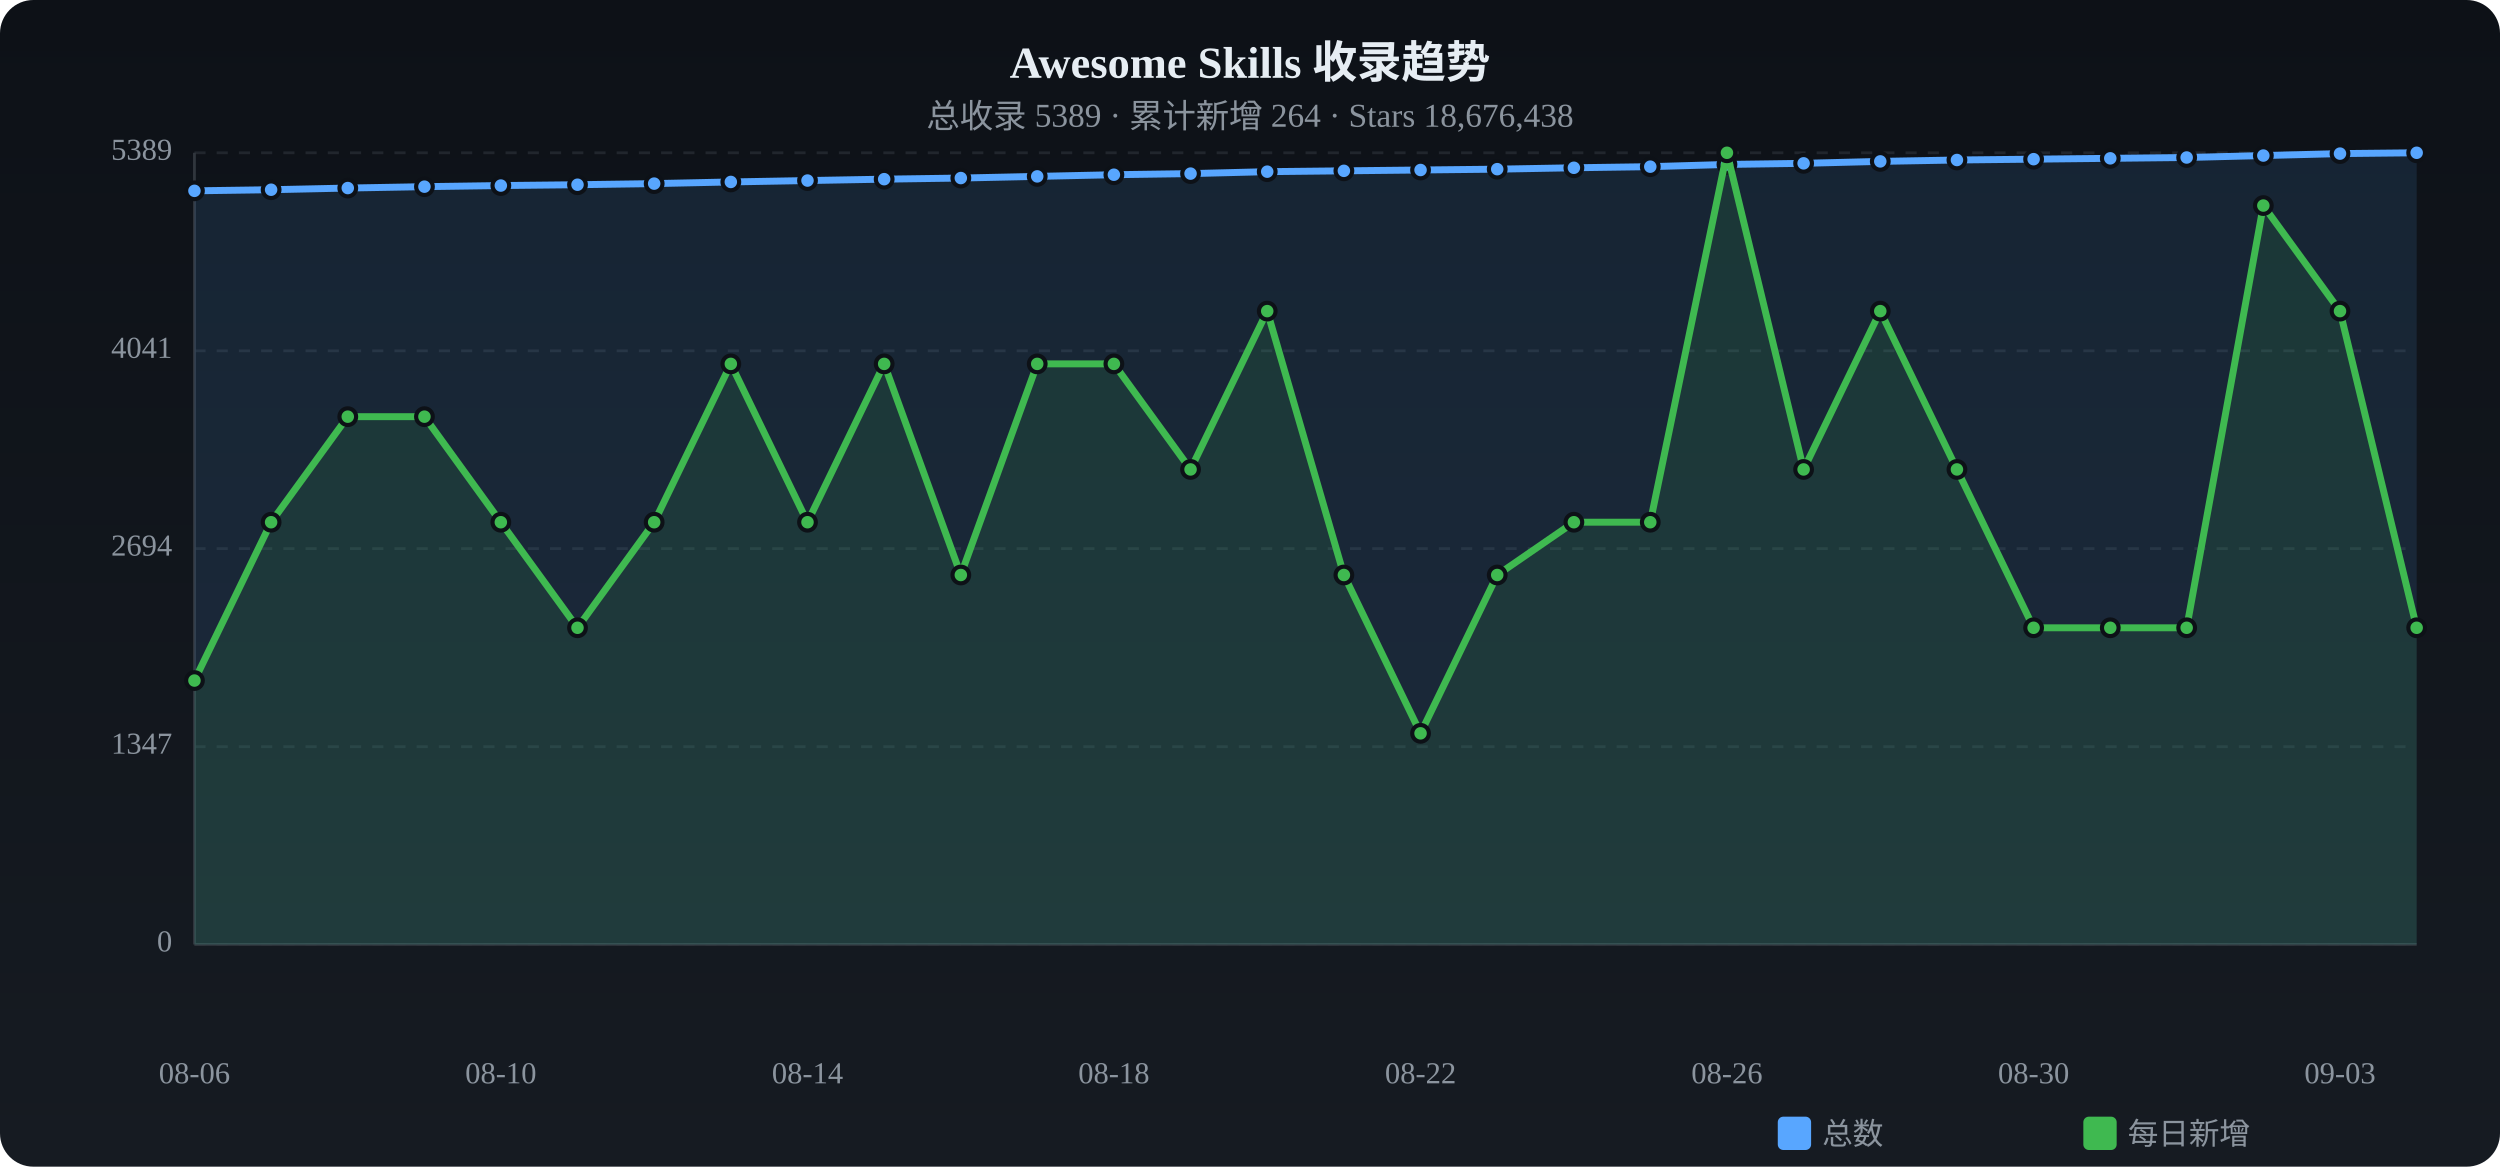
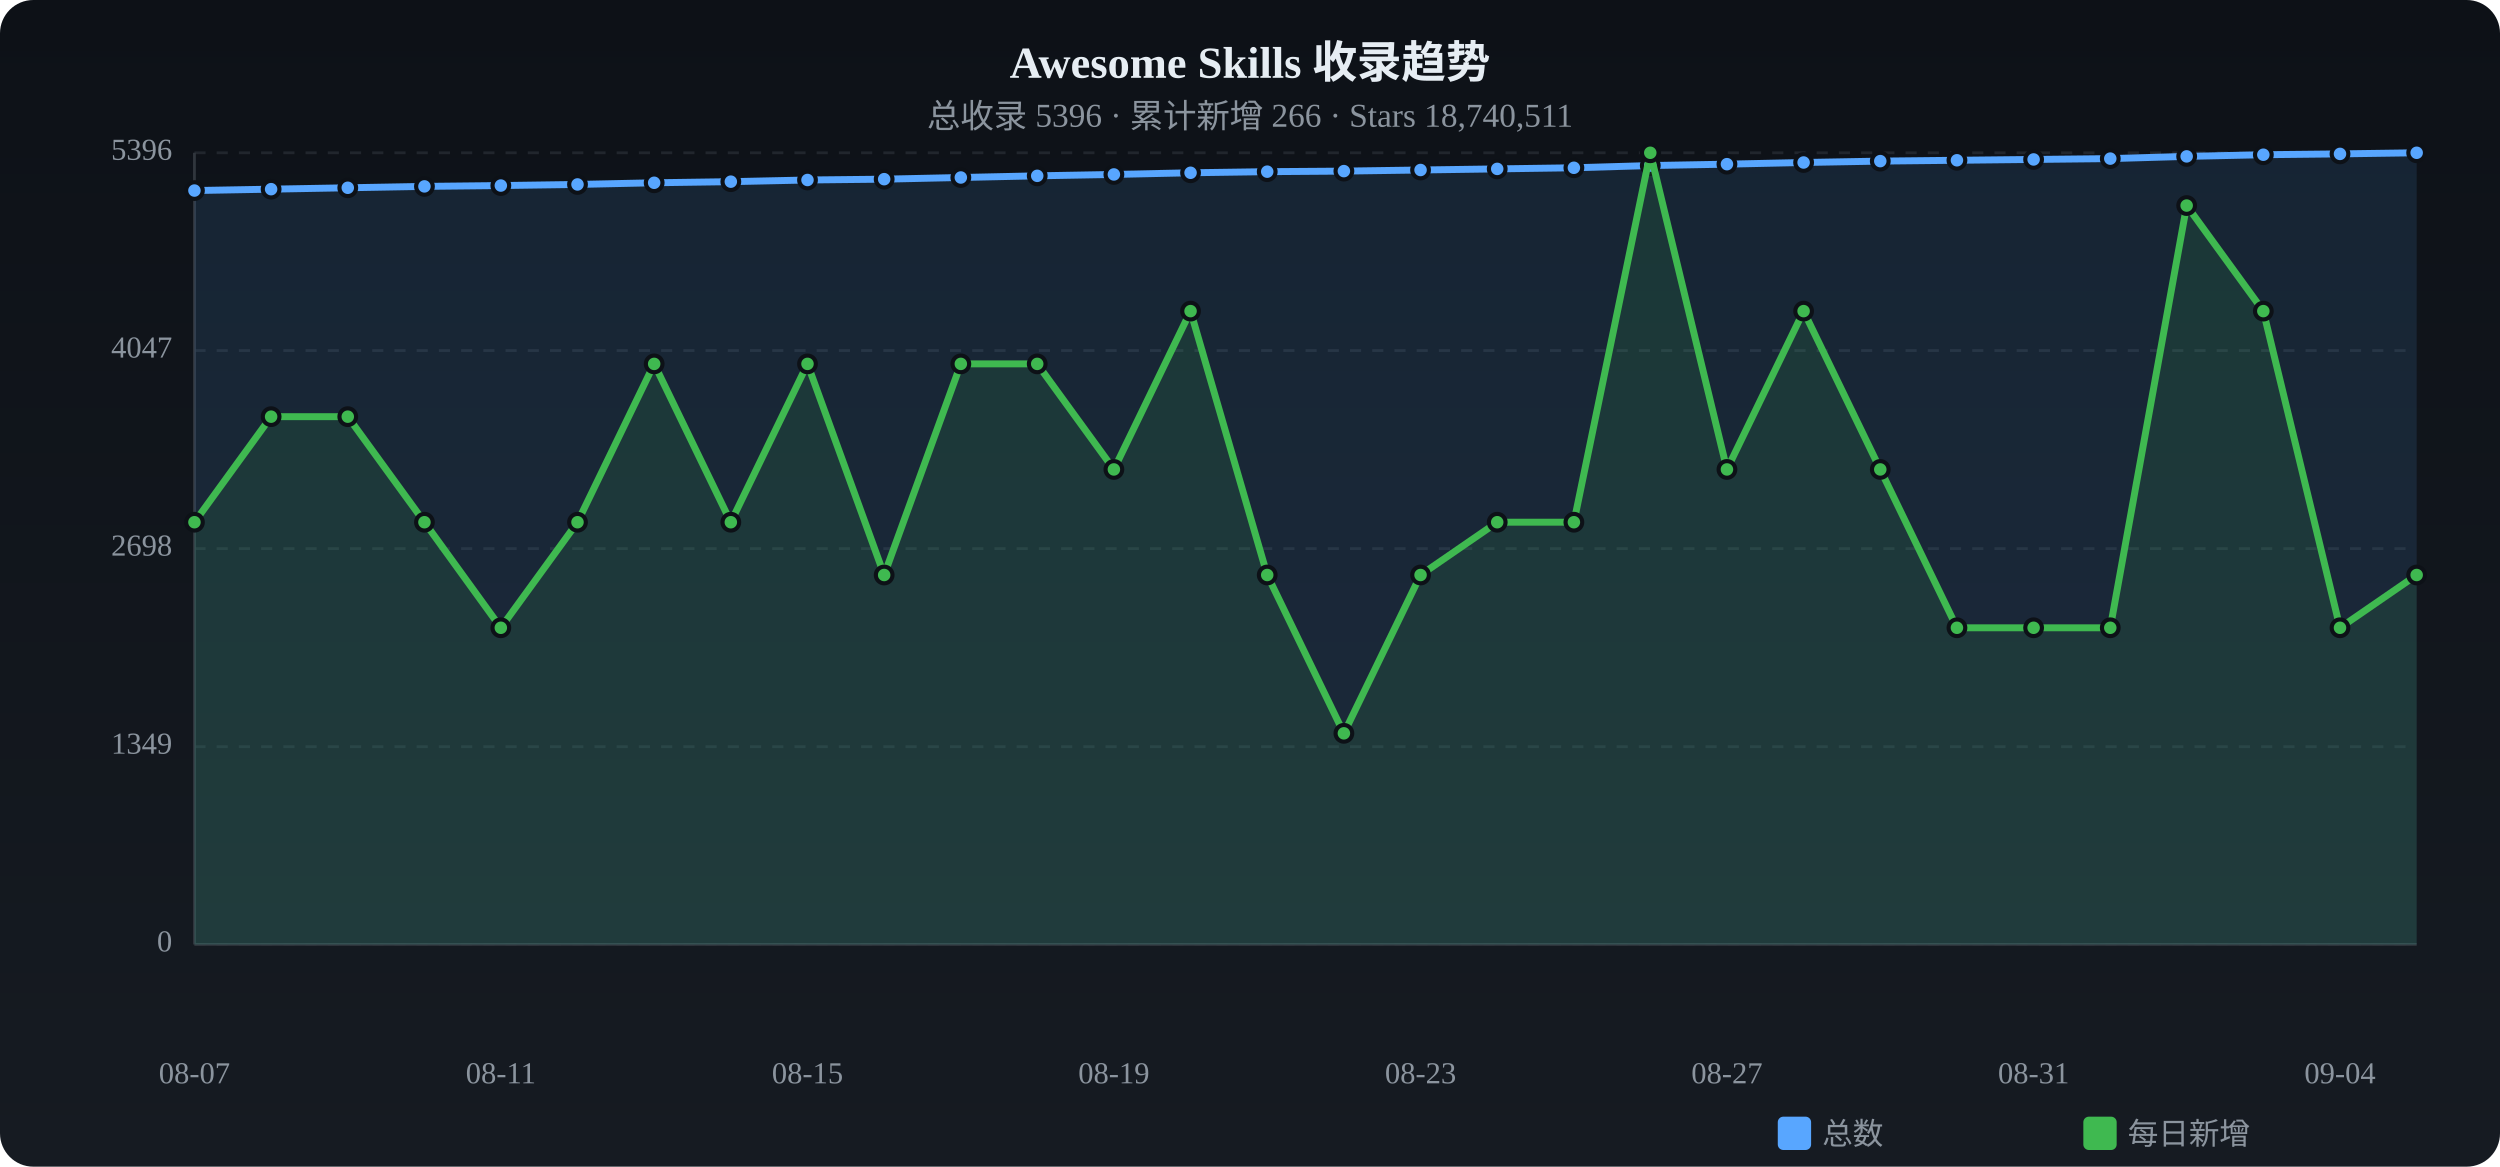
<svg xmlns="http://www.w3.org/2000/svg" viewBox="0 0 900 420" width="900" height="420">
  <defs>
    <linearGradient id="tbg" x1="0%" y1="0%" x2="0%" y2="100%">
      <stop offset="0%" stop-color="#0d1117" />
      <stop offset="100%" stop-color="#161b22" />
    </linearGradient>
  </defs>
  <rect width="900" height="420" rx="12" fill="url(#tbg)" />
  <text x="450.0" y="28" text-anchor="middle" fill="#e6edf3" font-size="16" font-weight="bold">Awesome Skills 收录趋势</text>
-   <text x="450.0" y="46" text-anchor="middle" fill="#8b949e" font-size="12">总收录 5389 · 累计新增 264 · Stars 18,676,438</text>
+   <text x="450.0" y="46" text-anchor="middle" fill="#8b949e" font-size="12">总收录 5396 · 累计新增 266 · Stars 18,740,511</text>
  <text x="62" y="340.0" text-anchor="end" fill="#8b949e" font-size="11" dominant-baseline="middle">0</text>
  <line x1="70" y1="340.0" x2="870" y2="340.0" stroke="#21262d" stroke-dasharray="4 4" />
-   <text x="62" y="268.8" text-anchor="end" fill="#8b949e" font-size="11" dominant-baseline="middle">1347</text>
+   <text x="62" y="268.8" text-anchor="end" fill="#8b949e" font-size="11" dominant-baseline="middle">1349</text>
  <line x1="70" y1="268.8" x2="870" y2="268.8" stroke="#21262d" stroke-dasharray="4 4" />
-   <text x="62" y="197.5" text-anchor="end" fill="#8b949e" font-size="11" dominant-baseline="middle">2694</text>
+   <text x="62" y="197.5" text-anchor="end" fill="#8b949e" font-size="11" dominant-baseline="middle">2698</text>
  <line x1="70" y1="197.5" x2="870" y2="197.5" stroke="#21262d" stroke-dasharray="4 4" />
-   <text x="62" y="126.3" text-anchor="end" fill="#8b949e" font-size="11" dominant-baseline="middle">4041</text>
-   <line x1="70" y1="126.3" x2="870" y2="126.3" stroke="#21262d" stroke-dasharray="4 4" />
-   <text x="62" y="55.0" text-anchor="end" fill="#8b949e" font-size="11" dominant-baseline="middle">5389</text>
+   <text x="62" y="126.2" text-anchor="end" fill="#8b949e" font-size="11" dominant-baseline="middle">4047</text>
+   <line x1="70" y1="126.2" x2="870" y2="126.2" stroke="#21262d" stroke-dasharray="4 4" />
+   <text x="62" y="55.0" text-anchor="end" fill="#8b949e" font-size="11" dominant-baseline="middle">5396</text>
  <line x1="70" y1="55.0" x2="870" y2="55.0" stroke="#21262d" stroke-dasharray="4 4" />
  <line x1="70" y1="55" x2="70" y2="340" stroke="#30363d" />
  <line x1="70" y1="340" x2="870" y2="340" stroke="#30363d" />
-   <path d="M70.0,68.7 L97.6,68.3 L125.2,67.7 L152.8,67.2 L180.3,66.8 L207.9,66.5 L235.5,66.1 L263.1,65.5 L290.7,65.0 L318.3,64.5 L345.9,64.1 L373.4,63.5 L401.0,62.9 L428.6,62.5 L456.2,61.8 L483.8,61.5 L511.4,61.2 L539.0,60.9 L566.6,60.4 L594.1,60.0 L621.7,59.2 L649.3,58.8 L676.9,58.1 L704.5,57.6 L732.1,57.3 L759.7,57.0 L787.2,56.7 L814.8,56.0 L842.4,55.3 L870.0,55.0 L870.0,340 L70.0,340 Z" fill="#58a6ff" opacity="0.12" />
-   <polyline points="70.0,68.7 97.6,68.3 125.2,67.7 152.8,67.2 180.3,66.8 207.9,66.5 235.5,66.1 263.1,65.5 290.7,65.0 318.3,64.5 345.9,64.1 373.4,63.5 401.0,62.9 428.6,62.5 456.2,61.8 483.8,61.5 511.4,61.2 539.0,60.9 566.6,60.4 594.1,60.0 621.7,59.2 649.3,58.8 676.9,58.1 704.5,57.6 732.1,57.3 759.7,57.0 787.2,56.7 814.8,56.0 842.4,55.3 870.0,55.0" fill="none" stroke="#58a6ff" stroke-width="2.5" stroke-linecap="round" stroke-linejoin="round" />
-   <circle cx="70.0" cy="68.7" r="3" fill="#58a6ff" stroke="#0d1117" stroke-width="1.5" />
-   <circle cx="97.6" cy="68.3" r="3" fill="#58a6ff" stroke="#0d1117" stroke-width="1.5" />
-   <circle cx="125.2" cy="67.7" r="3" fill="#58a6ff" stroke="#0d1117" stroke-width="1.5" />
-   <circle cx="152.8" cy="67.2" r="3" fill="#58a6ff" stroke="#0d1117" stroke-width="1.5" />
+   <path d="M70.0,68.6 L97.6,68.1 L125.2,67.6 L152.8,67.1 L180.3,66.8 L207.9,66.4 L235.5,65.8 L263.1,65.4 L290.7,64.8 L318.3,64.5 L345.9,63.9 L373.4,63.3 L401.0,62.8 L428.6,62.2 L456.2,61.8 L483.8,61.6 L511.4,61.2 L539.0,60.8 L566.6,60.4 L594.1,59.6 L621.7,59.1 L649.3,58.5 L676.9,58.0 L704.5,57.7 L732.1,57.4 L759.7,57.1 L787.2,56.3 L814.8,55.7 L842.4,55.4 L870.0,55.0 L870.0,340 L70.0,340 Z" fill="#58a6ff" opacity="0.12" />
+   <polyline points="70.0,68.6 97.6,68.1 125.2,67.6 152.8,67.1 180.3,66.8 207.9,66.4 235.5,65.8 263.1,65.4 290.7,64.8 318.3,64.5 345.9,63.9 373.4,63.3 401.0,62.8 428.6,62.2 456.2,61.8 483.8,61.6 511.4,61.2 539.0,60.8 566.6,60.4 594.1,59.6 621.7,59.1 649.3,58.5 676.9,58.0 704.5,57.7 732.1,57.4 759.7,57.1 787.2,56.3 814.8,55.7 842.4,55.4 870.0,55.0" fill="none" stroke="#58a6ff" stroke-width="2.5" stroke-linecap="round" stroke-linejoin="round" />
+   <circle cx="70.0" cy="68.6" r="3" fill="#58a6ff" stroke="#0d1117" stroke-width="1.5" />
+   <circle cx="97.6" cy="68.1" r="3" fill="#58a6ff" stroke="#0d1117" stroke-width="1.5" />
+   <circle cx="125.2" cy="67.6" r="3" fill="#58a6ff" stroke="#0d1117" stroke-width="1.5" />
+   <circle cx="152.8" cy="67.1" r="3" fill="#58a6ff" stroke="#0d1117" stroke-width="1.5" />
  <circle cx="180.3" cy="66.8" r="3" fill="#58a6ff" stroke="#0d1117" stroke-width="1.5" />
-   <circle cx="207.9" cy="66.5" r="3" fill="#58a6ff" stroke="#0d1117" stroke-width="1.5" />
-   <circle cx="235.5" cy="66.1" r="3" fill="#58a6ff" stroke="#0d1117" stroke-width="1.5" />
-   <circle cx="263.1" cy="65.5" r="3" fill="#58a6ff" stroke="#0d1117" stroke-width="1.5" />
-   <circle cx="290.7" cy="65.0" r="3" fill="#58a6ff" stroke="#0d1117" stroke-width="1.5" />
+   <circle cx="207.9" cy="66.4" r="3" fill="#58a6ff" stroke="#0d1117" stroke-width="1.5" />
+   <circle cx="235.5" cy="65.8" r="3" fill="#58a6ff" stroke="#0d1117" stroke-width="1.5" />
+   <circle cx="263.1" cy="65.4" r="3" fill="#58a6ff" stroke="#0d1117" stroke-width="1.5" />
+   <circle cx="290.7" cy="64.8" r="3" fill="#58a6ff" stroke="#0d1117" stroke-width="1.5" />
  <circle cx="318.3" cy="64.5" r="3" fill="#58a6ff" stroke="#0d1117" stroke-width="1.5" />
-   <circle cx="345.9" cy="64.1" r="3" fill="#58a6ff" stroke="#0d1117" stroke-width="1.5" />
-   <circle cx="373.4" cy="63.5" r="3" fill="#58a6ff" stroke="#0d1117" stroke-width="1.5" />
-   <circle cx="401.0" cy="62.9" r="3" fill="#58a6ff" stroke="#0d1117" stroke-width="1.5" />
-   <circle cx="428.6" cy="62.5" r="3" fill="#58a6ff" stroke="#0d1117" stroke-width="1.5" />
+   <circle cx="345.9" cy="63.9" r="3" fill="#58a6ff" stroke="#0d1117" stroke-width="1.5" />
+   <circle cx="373.4" cy="63.3" r="3" fill="#58a6ff" stroke="#0d1117" stroke-width="1.5" />
+   <circle cx="401.0" cy="62.8" r="3" fill="#58a6ff" stroke="#0d1117" stroke-width="1.5" />
+   <circle cx="428.6" cy="62.2" r="3" fill="#58a6ff" stroke="#0d1117" stroke-width="1.5" />
  <circle cx="456.2" cy="61.8" r="3" fill="#58a6ff" stroke="#0d1117" stroke-width="1.5" />
-   <circle cx="483.8" cy="61.5" r="3" fill="#58a6ff" stroke="#0d1117" stroke-width="1.5" />
+   <circle cx="483.8" cy="61.6" r="3" fill="#58a6ff" stroke="#0d1117" stroke-width="1.5" />
  <circle cx="511.4" cy="61.2" r="3" fill="#58a6ff" stroke="#0d1117" stroke-width="1.5" />
-   <circle cx="539.0" cy="60.9" r="3" fill="#58a6ff" stroke="#0d1117" stroke-width="1.5" />
+   <circle cx="539.0" cy="60.8" r="3" fill="#58a6ff" stroke="#0d1117" stroke-width="1.5" />
  <circle cx="566.6" cy="60.4" r="3" fill="#58a6ff" stroke="#0d1117" stroke-width="1.5" />
-   <circle cx="594.1" cy="60.0" r="3" fill="#58a6ff" stroke="#0d1117" stroke-width="1.5" />
-   <circle cx="621.7" cy="59.2" r="3" fill="#58a6ff" stroke="#0d1117" stroke-width="1.5" />
-   <circle cx="649.3" cy="58.8" r="3" fill="#58a6ff" stroke="#0d1117" stroke-width="1.5" />
-   <circle cx="676.9" cy="58.1" r="3" fill="#58a6ff" stroke="#0d1117" stroke-width="1.5" />
-   <circle cx="704.5" cy="57.6" r="3" fill="#58a6ff" stroke="#0d1117" stroke-width="1.5" />
-   <circle cx="732.1" cy="57.3" r="3" fill="#58a6ff" stroke="#0d1117" stroke-width="1.5" />
-   <circle cx="759.7" cy="57.0" r="3" fill="#58a6ff" stroke="#0d1117" stroke-width="1.5" />
-   <circle cx="787.2" cy="56.7" r="3" fill="#58a6ff" stroke="#0d1117" stroke-width="1.5" />
-   <circle cx="814.8" cy="56.0" r="3" fill="#58a6ff" stroke="#0d1117" stroke-width="1.5" />
-   <circle cx="842.4" cy="55.3" r="3" fill="#58a6ff" stroke="#0d1117" stroke-width="1.5" />
+   <circle cx="594.1" cy="59.6" r="3" fill="#58a6ff" stroke="#0d1117" stroke-width="1.5" />
+   <circle cx="621.7" cy="59.1" r="3" fill="#58a6ff" stroke="#0d1117" stroke-width="1.5" />
+   <circle cx="649.3" cy="58.5" r="3" fill="#58a6ff" stroke="#0d1117" stroke-width="1.5" />
+   <circle cx="676.9" cy="58.0" r="3" fill="#58a6ff" stroke="#0d1117" stroke-width="1.5" />
+   <circle cx="704.5" cy="57.7" r="3" fill="#58a6ff" stroke="#0d1117" stroke-width="1.5" />
+   <circle cx="732.1" cy="57.4" r="3" fill="#58a6ff" stroke="#0d1117" stroke-width="1.5" />
+   <circle cx="759.7" cy="57.1" r="3" fill="#58a6ff" stroke="#0d1117" stroke-width="1.5" />
+   <circle cx="787.2" cy="56.3" r="3" fill="#58a6ff" stroke="#0d1117" stroke-width="1.5" />
+   <circle cx="814.8" cy="55.7" r="3" fill="#58a6ff" stroke="#0d1117" stroke-width="1.5" />
+   <circle cx="842.4" cy="55.4" r="3" fill="#58a6ff" stroke="#0d1117" stroke-width="1.5" />
  <circle cx="870.0" cy="55.0" r="3" fill="#58a6ff" stroke="#0d1117" stroke-width="1.5" />
-   <path d="M70.0,245.0 L97.6,188.0 L125.2,150.0 L152.8,150.0 L180.3,188.0 L207.9,226.0 L235.5,188.0 L263.1,131.0 L290.7,188.0 L318.3,131.0 L345.9,207.0 L373.4,131.0 L401.0,131.0 L428.6,169.0 L456.2,112.0 L483.8,207.0 L511.4,264.0 L539.0,207.0 L566.6,188.0 L594.1,188.0 L621.7,55.0 L649.3,169.0 L676.9,112.0 L704.5,169.0 L732.1,226.0 L759.7,226.0 L787.2,226.0 L814.8,74.0 L842.4,112.0 L870.0,226.0 L870.0,340 L70.0,340 Z" fill="#3fb950" opacity="0.12" />
-   <polyline points="70.0,245.0 97.6,188.0 125.2,150.0 152.8,150.0 180.3,188.0 207.9,226.0 235.5,188.0 263.1,131.0 290.7,188.0 318.3,131.0 345.9,207.0 373.4,131.0 401.0,131.0 428.6,169.0 456.2,112.0 483.8,207.0 511.4,264.0 539.0,207.0 566.6,188.0 594.1,188.0 621.7,55.0 649.3,169.0 676.9,112.0 704.5,169.0 732.1,226.0 759.7,226.0 787.2,226.0 814.8,74.0 842.4,112.0 870.0,226.0" fill="none" stroke="#3fb950" stroke-width="2.5" stroke-linecap="round" stroke-linejoin="round" />
-   <circle cx="70.0" cy="245.0" r="3" fill="#3fb950" stroke="#0d1117" stroke-width="1.5" />
-   <circle cx="97.6" cy="188.0" r="3" fill="#3fb950" stroke="#0d1117" stroke-width="1.5" />
+   <path d="M70.0,188.0 L97.6,150.0 L125.2,150.0 L152.8,188.0 L180.3,226.0 L207.9,188.0 L235.5,131.0 L263.1,188.0 L290.7,131.0 L318.3,207.0 L345.9,131.0 L373.4,131.0 L401.0,169.0 L428.6,112.0 L456.2,207.0 L483.8,264.0 L511.4,207.0 L539.0,188.0 L566.6,188.0 L594.1,55.0 L621.7,169.0 L649.3,112.0 L676.9,169.0 L704.5,226.0 L732.1,226.0 L759.7,226.0 L787.2,74.0 L814.8,112.0 L842.4,226.0 L870.0,207.0 L870.0,340 L70.0,340 Z" fill="#3fb950" opacity="0.12" />
+   <polyline points="70.0,188.0 97.6,150.0 125.2,150.0 152.8,188.0 180.3,226.0 207.9,188.0 235.5,131.0 263.1,188.0 290.7,131.0 318.3,207.0 345.9,131.0 373.4,131.0 401.0,169.0 428.6,112.0 456.2,207.0 483.8,264.0 511.4,207.0 539.0,188.0 566.6,188.0 594.1,55.0 621.7,169.0 649.3,112.0 676.9,169.0 704.5,226.0 732.1,226.0 759.7,226.0 787.2,74.0 814.8,112.0 842.4,226.0 870.0,207.0" fill="none" stroke="#3fb950" stroke-width="2.5" stroke-linecap="round" stroke-linejoin="round" />
+   <circle cx="70.0" cy="188.0" r="3" fill="#3fb950" stroke="#0d1117" stroke-width="1.5" />
+   <circle cx="97.6" cy="150.0" r="3" fill="#3fb950" stroke="#0d1117" stroke-width="1.5" />
  <circle cx="125.2" cy="150.0" r="3" fill="#3fb950" stroke="#0d1117" stroke-width="1.5" />
-   <circle cx="152.8" cy="150.0" r="3" fill="#3fb950" stroke="#0d1117" stroke-width="1.5" />
-   <circle cx="180.3" cy="188.0" r="3" fill="#3fb950" stroke="#0d1117" stroke-width="1.5" />
-   <circle cx="207.9" cy="226.0" r="3" fill="#3fb950" stroke="#0d1117" stroke-width="1.5" />
-   <circle cx="235.5" cy="188.0" r="3" fill="#3fb950" stroke="#0d1117" stroke-width="1.5" />
-   <circle cx="263.1" cy="131.0" r="3" fill="#3fb950" stroke="#0d1117" stroke-width="1.5" />
-   <circle cx="290.7" cy="188.0" r="3" fill="#3fb950" stroke="#0d1117" stroke-width="1.5" />
-   <circle cx="318.3" cy="131.0" r="3" fill="#3fb950" stroke="#0d1117" stroke-width="1.5" />
-   <circle cx="345.9" cy="207.0" r="3" fill="#3fb950" stroke="#0d1117" stroke-width="1.5" />
+   <circle cx="152.8" cy="188.0" r="3" fill="#3fb950" stroke="#0d1117" stroke-width="1.5" />
+   <circle cx="180.3" cy="226.0" r="3" fill="#3fb950" stroke="#0d1117" stroke-width="1.5" />
+   <circle cx="207.9" cy="188.0" r="3" fill="#3fb950" stroke="#0d1117" stroke-width="1.5" />
+   <circle cx="235.5" cy="131.0" r="3" fill="#3fb950" stroke="#0d1117" stroke-width="1.5" />
+   <circle cx="263.1" cy="188.0" r="3" fill="#3fb950" stroke="#0d1117" stroke-width="1.5" />
+   <circle cx="290.7" cy="131.0" r="3" fill="#3fb950" stroke="#0d1117" stroke-width="1.5" />
+   <circle cx="318.3" cy="207.0" r="3" fill="#3fb950" stroke="#0d1117" stroke-width="1.5" />
+   <circle cx="345.9" cy="131.0" r="3" fill="#3fb950" stroke="#0d1117" stroke-width="1.5" />
  <circle cx="373.4" cy="131.0" r="3" fill="#3fb950" stroke="#0d1117" stroke-width="1.5" />
-   <circle cx="401.0" cy="131.0" r="3" fill="#3fb950" stroke="#0d1117" stroke-width="1.5" />
-   <circle cx="428.6" cy="169.0" r="3" fill="#3fb950" stroke="#0d1117" stroke-width="1.5" />
-   <circle cx="456.2" cy="112.0" r="3" fill="#3fb950" stroke="#0d1117" stroke-width="1.5" />
-   <circle cx="483.8" cy="207.0" r="3" fill="#3fb950" stroke="#0d1117" stroke-width="1.5" />
-   <circle cx="511.4" cy="264.0" r="3" fill="#3fb950" stroke="#0d1117" stroke-width="1.5" />
-   <circle cx="539.0" cy="207.0" r="3" fill="#3fb950" stroke="#0d1117" stroke-width="1.5" />
+   <circle cx="401.0" cy="169.0" r="3" fill="#3fb950" stroke="#0d1117" stroke-width="1.5" />
+   <circle cx="428.6" cy="112.0" r="3" fill="#3fb950" stroke="#0d1117" stroke-width="1.5" />
+   <circle cx="456.2" cy="207.0" r="3" fill="#3fb950" stroke="#0d1117" stroke-width="1.5" />
+   <circle cx="483.8" cy="264.0" r="3" fill="#3fb950" stroke="#0d1117" stroke-width="1.5" />
+   <circle cx="511.4" cy="207.0" r="3" fill="#3fb950" stroke="#0d1117" stroke-width="1.5" />
+   <circle cx="539.0" cy="188.0" r="3" fill="#3fb950" stroke="#0d1117" stroke-width="1.5" />
  <circle cx="566.6" cy="188.0" r="3" fill="#3fb950" stroke="#0d1117" stroke-width="1.5" />
-   <circle cx="594.1" cy="188.0" r="3" fill="#3fb950" stroke="#0d1117" stroke-width="1.5" />
-   <circle cx="621.7" cy="55.0" r="3" fill="#3fb950" stroke="#0d1117" stroke-width="1.5" />
-   <circle cx="649.3" cy="169.0" r="3" fill="#3fb950" stroke="#0d1117" stroke-width="1.5" />
-   <circle cx="676.9" cy="112.0" r="3" fill="#3fb950" stroke="#0d1117" stroke-width="1.5" />
-   <circle cx="704.5" cy="169.0" r="3" fill="#3fb950" stroke="#0d1117" stroke-width="1.5" />
+   <circle cx="594.1" cy="55.0" r="3" fill="#3fb950" stroke="#0d1117" stroke-width="1.5" />
+   <circle cx="621.7" cy="169.0" r="3" fill="#3fb950" stroke="#0d1117" stroke-width="1.5" />
+   <circle cx="649.3" cy="112.0" r="3" fill="#3fb950" stroke="#0d1117" stroke-width="1.5" />
+   <circle cx="676.9" cy="169.0" r="3" fill="#3fb950" stroke="#0d1117" stroke-width="1.5" />
+   <circle cx="704.5" cy="226.0" r="3" fill="#3fb950" stroke="#0d1117" stroke-width="1.5" />
  <circle cx="732.1" cy="226.0" r="3" fill="#3fb950" stroke="#0d1117" stroke-width="1.5" />
  <circle cx="759.7" cy="226.0" r="3" fill="#3fb950" stroke="#0d1117" stroke-width="1.5" />
-   <circle cx="787.2" cy="226.0" r="3" fill="#3fb950" stroke="#0d1117" stroke-width="1.5" />
-   <circle cx="814.8" cy="74.0" r="3" fill="#3fb950" stroke="#0d1117" stroke-width="1.5" />
-   <circle cx="842.4" cy="112.0" r="3" fill="#3fb950" stroke="#0d1117" stroke-width="1.5" />
-   <circle cx="870.0" cy="226.0" r="3" fill="#3fb950" stroke="#0d1117" stroke-width="1.5" />
-   <text x="70.0" y="390" text-anchor="middle" fill="#8b949e" font-size="11">08-06</text>
-   <text x="180.3" y="390" text-anchor="middle" fill="#8b949e" font-size="11">08-10</text>
-   <text x="290.7" y="390" text-anchor="middle" fill="#8b949e" font-size="11">08-14</text>
-   <text x="401.0" y="390" text-anchor="middle" fill="#8b949e" font-size="11">08-18</text>
-   <text x="511.4" y="390" text-anchor="middle" fill="#8b949e" font-size="11">08-22</text>
-   <text x="621.7" y="390" text-anchor="middle" fill="#8b949e" font-size="11">08-26</text>
-   <text x="732.1" y="390" text-anchor="middle" fill="#8b949e" font-size="11">08-30</text>
-   <text x="842.4" y="390" text-anchor="middle" fill="#8b949e" font-size="11">09-03</text>
+   <circle cx="787.2" cy="74.0" r="3" fill="#3fb950" stroke="#0d1117" stroke-width="1.5" />
+   <circle cx="814.8" cy="112.0" r="3" fill="#3fb950" stroke="#0d1117" stroke-width="1.5" />
+   <circle cx="842.4" cy="226.0" r="3" fill="#3fb950" stroke="#0d1117" stroke-width="1.5" />
+   <circle cx="870.0" cy="207.0" r="3" fill="#3fb950" stroke="#0d1117" stroke-width="1.5" />
+   <text x="70.0" y="390" text-anchor="middle" fill="#8b949e" font-size="11">08-07</text>
+   <text x="180.3" y="390" text-anchor="middle" fill="#8b949e" font-size="11">08-11</text>
+   <text x="290.7" y="390" text-anchor="middle" fill="#8b949e" font-size="11">08-15</text>
+   <text x="401.0" y="390" text-anchor="middle" fill="#8b949e" font-size="11">08-19</text>
+   <text x="511.4" y="390" text-anchor="middle" fill="#8b949e" font-size="11">08-23</text>
+   <text x="621.7" y="390" text-anchor="middle" fill="#8b949e" font-size="11">08-27</text>
+   <text x="732.1" y="390" text-anchor="middle" fill="#8b949e" font-size="11">08-31</text>
+   <text x="842.4" y="390" text-anchor="middle" fill="#8b949e" font-size="11">09-04</text>
  <rect x="640" y="402" width="12" height="12" rx="2" fill="#58a6ff" />
  <text x="656" y="412" fill="#8b949e" font-size="11">总数</text>
  <rect x="750" y="402" width="12" height="12" rx="2" fill="#3fb950" />
  <text x="766" y="412" fill="#8b949e" font-size="11">每日新增</text>
</svg>
